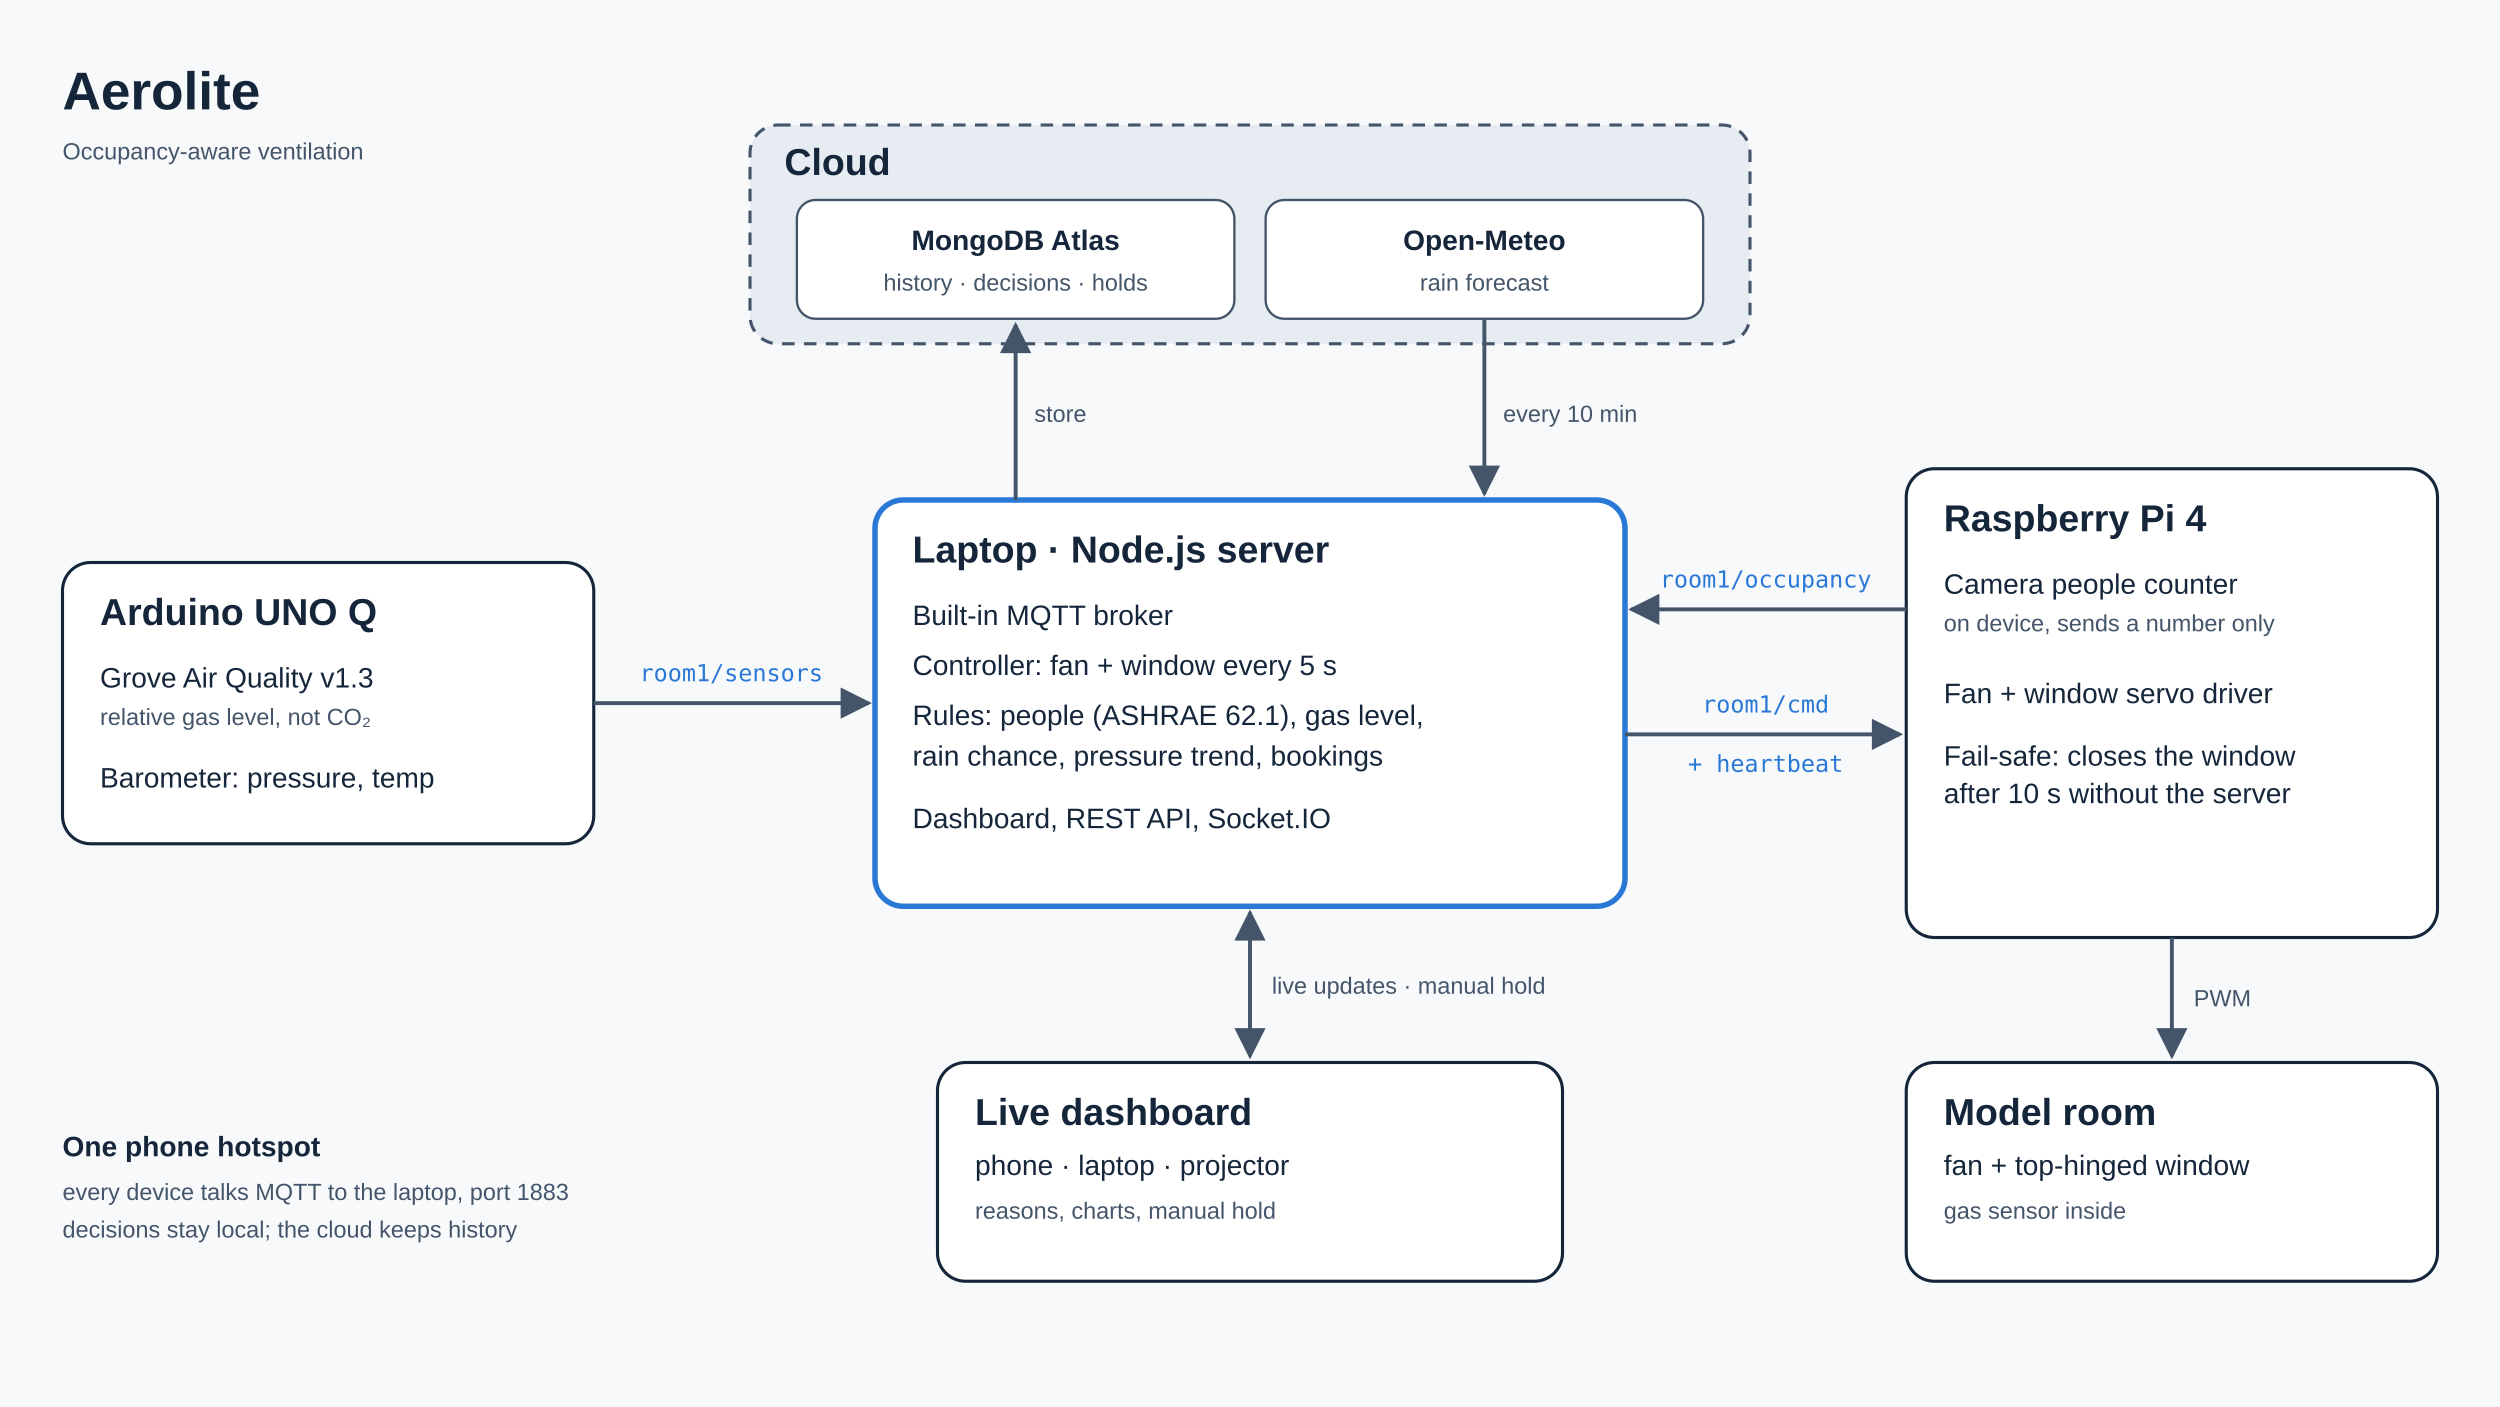
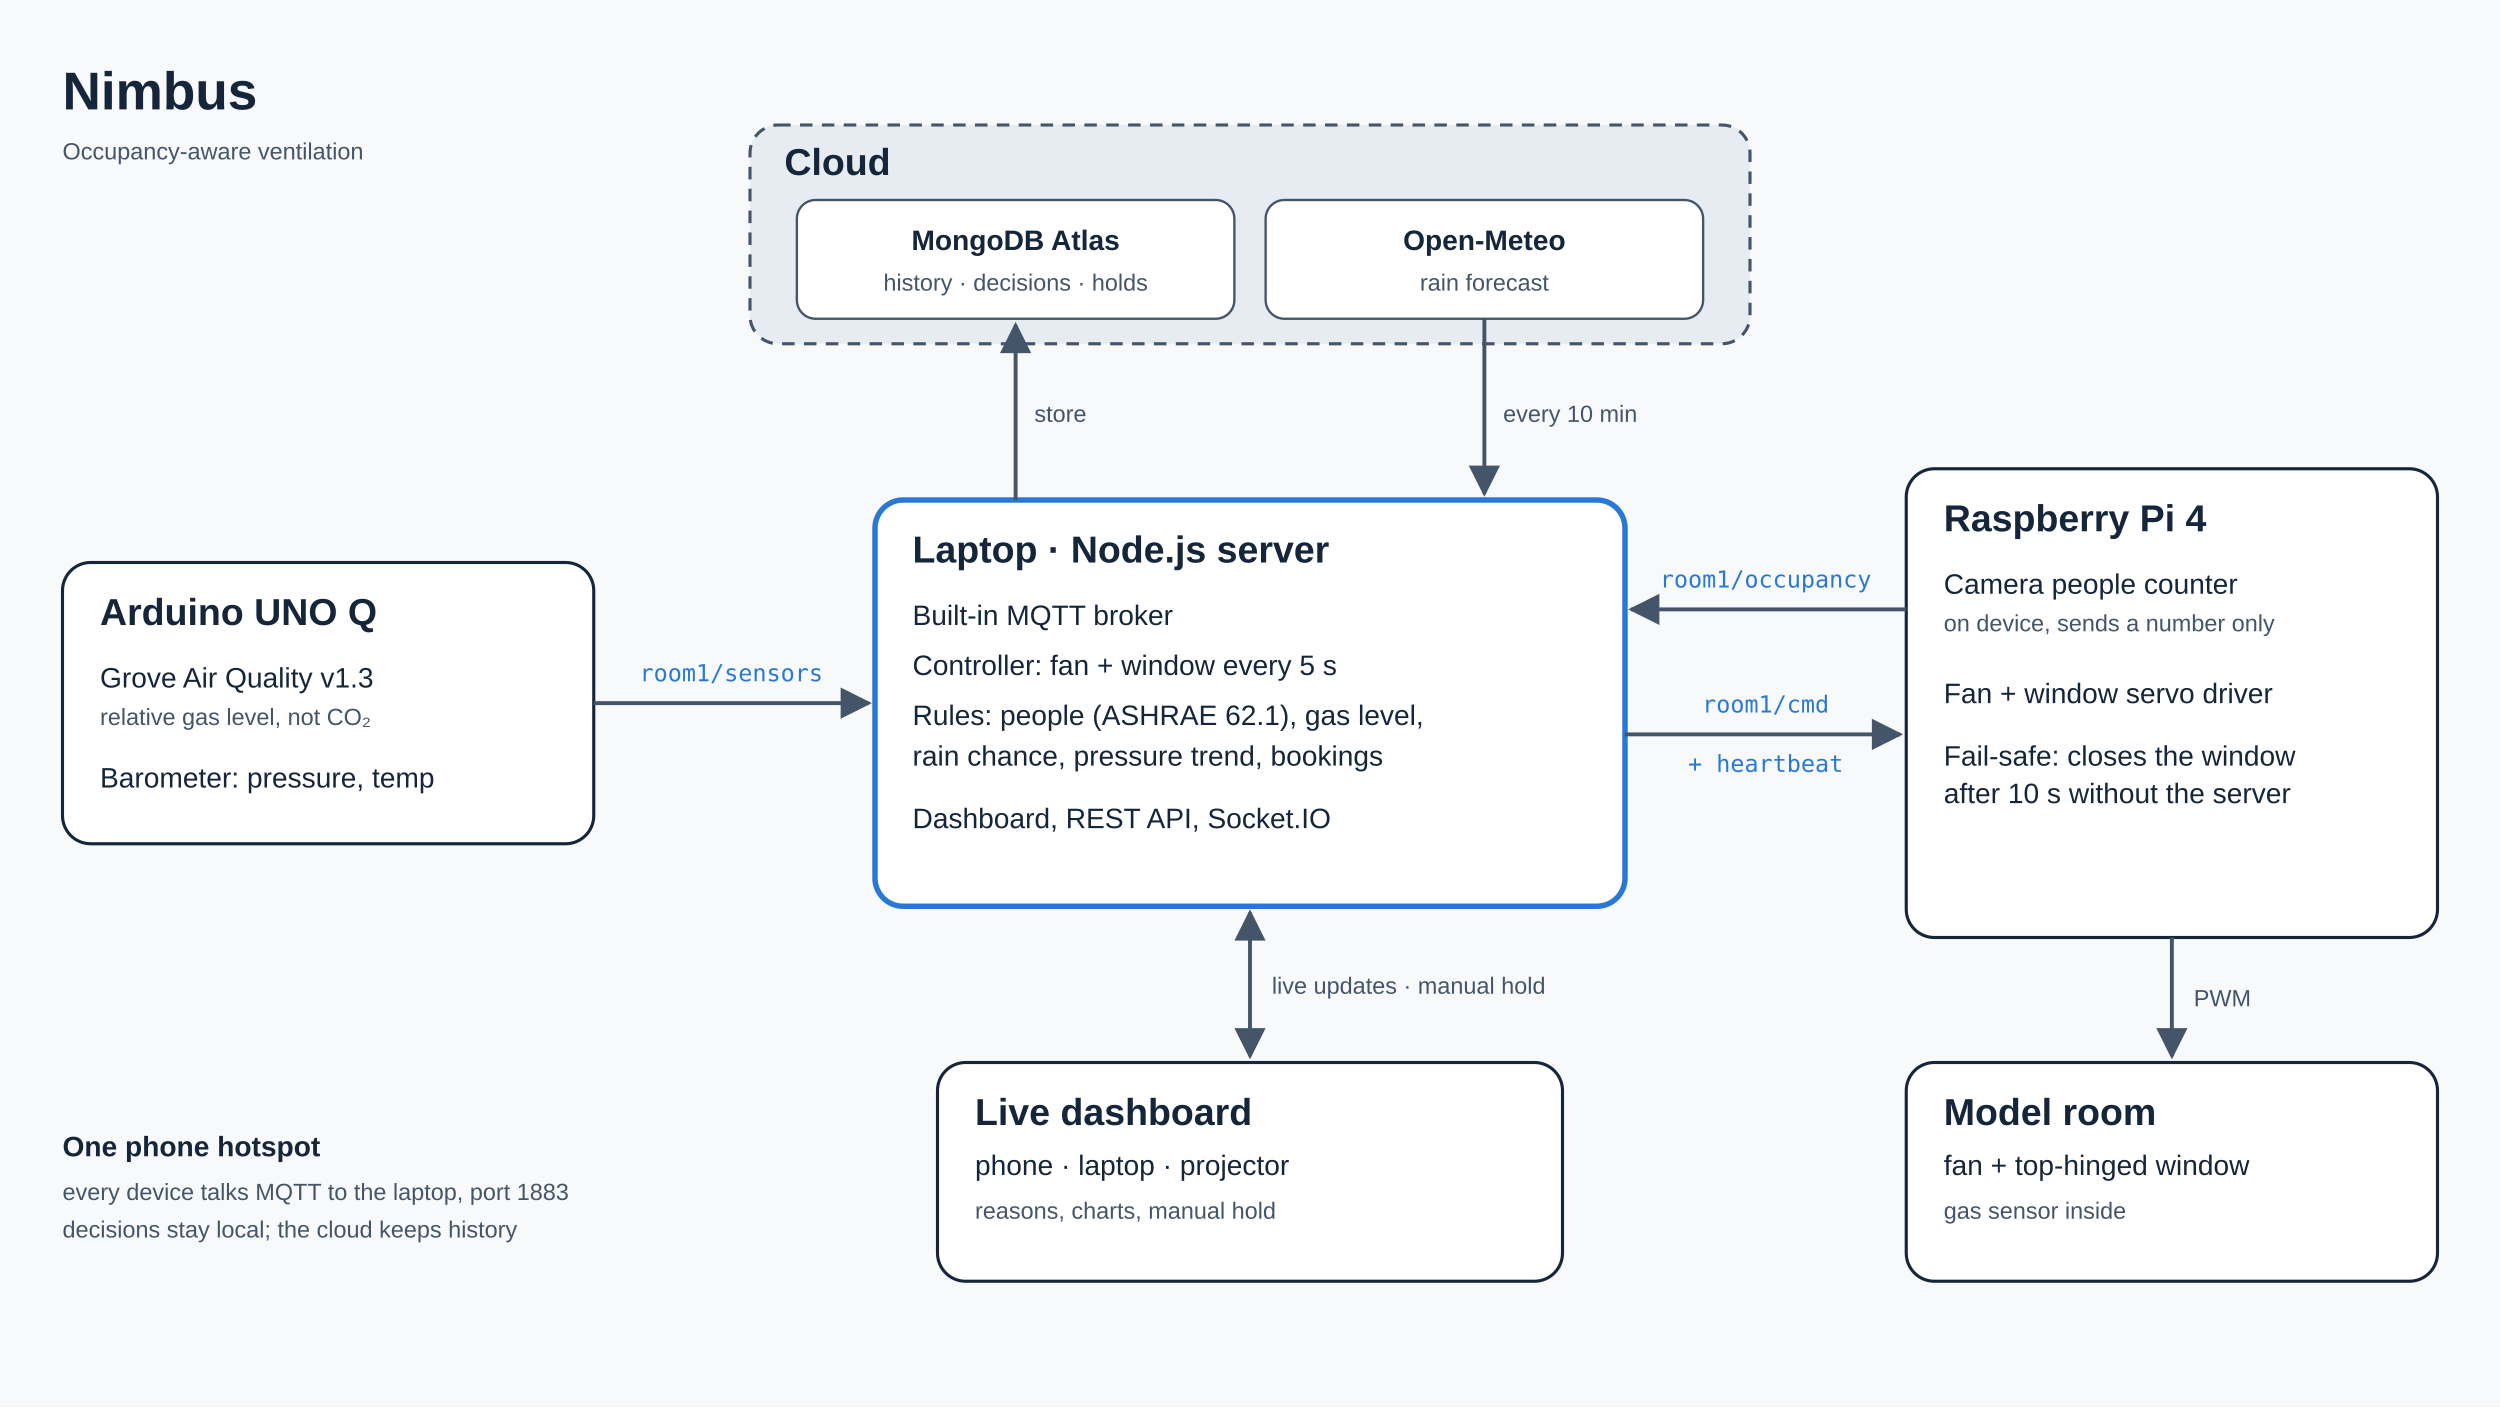
<svg xmlns="http://www.w3.org/2000/svg" viewBox="0 0 1600 900" width="1600" height="900" font-family="'Atkinson Hyperlegible', 'Helvetica Neue', Arial, sans-serif">
  <defs>
    <marker id="arrow" viewBox="0 0 10 10" refX="9" refY="5" markerWidth="8" markerHeight="8" orient="auto-start-reverse">
      <path d="M0 0 L10 5 L0 10 z" fill="#44556a" />
    </marker>
    <style>
      .box { fill: #ffffff; stroke: #15263b; stroke-width: 2; }
      .hub { fill: #ffffff; stroke: #2a78d6; stroke-width: 3.5; }
      .cloud { fill: #e6ecf1; stroke: #44556a; stroke-width: 2; stroke-dasharray: 8 6; }
      .pill { fill: #ffffff; stroke: #44556a; stroke-width: 1.5; }
      .h { font-size: 24px; font-weight: 700; fill: #15263b; }
      .t { font-size: 18px; fill: #15263b; }
      .s { font-size: 15px; fill: #44556a; }
      .topic { font-size: 15px; fill: #2a78d6; font-family: 'SFMono-Regular', Menlo, Consolas, monospace; }
      .flow { stroke: #44556a; stroke-width: 2.5; fill: none; }
    </style>
  </defs>
  <rect width="1600" height="900" fill="#f7f9fb" />
-   <text x="40" y="70" font-size="34" font-weight="700" fill="#15263b">Aerolite</text>
+   <text x="40" y="70" font-size="34" font-weight="700" fill="#15263b">Nimbus</text>
  <text x="40" y="102" class="s">Occupancy-aware ventilation</text>
  <rect x="480" y="80" width="640" height="140" rx="18" class="cloud" />
  <text x="502" y="112" class="h">Cloud</text>
  <rect x="510" y="128" width="280" height="76" rx="12" class="pill" />
  <text x="650" y="160" class="t" text-anchor="middle" font-weight="700">MongoDB Atlas</text>
  <text x="650" y="186" class="s" text-anchor="middle">history · decisions · holds</text>
  <rect x="810" y="128" width="280" height="76" rx="12" class="pill" />
  <text x="950" y="160" class="t" text-anchor="middle" font-weight="700">Open-Meteo</text>
  <text x="950" y="186" class="s" text-anchor="middle">rain forecast</text>
  <rect x="560" y="320" width="480" height="260" rx="18" class="hub" />
  <text x="584" y="360" class="h">Laptop · Node.js server</text>
  <text x="584" y="400" class="t">Built-in MQTT broker</text>
  <text x="584" y="432" class="t">Controller: fan + window every 5 s</text>
  <text x="584" y="464" class="t">Rules: people (ASHRAE 62.1), gas level,</text>
  <text x="584" y="490" class="t">rain chance, pressure trend, bookings</text>
  <text x="584" y="530" class="t">Dashboard, REST API, Socket.IO</text>
  <rect x="40" y="360" width="340" height="180" rx="18" class="box" />
  <text x="64" y="400" class="h">Arduino UNO Q</text>
  <text x="64" y="440" class="t">Grove Air Quality v1.3</text>
  <text x="64" y="464" class="s">relative gas level, not CO₂</text>
  <text x="64" y="504" class="t">Barometer: pressure, temp</text>
  <rect x="1220" y="300" width="340" height="300" rx="18" class="box" />
  <text x="1244" y="340" class="h">Raspberry Pi 4</text>
  <text x="1244" y="380" class="t">Camera people counter</text>
  <text x="1244" y="404" class="s">on device, sends a number only</text>
  <text x="1244" y="450" class="t">Fan + window servo driver</text>
  <text x="1244" y="490" class="t">Fail-safe: closes the window</text>
  <text x="1244" y="514" class="t">after 10 s without the server</text>
  <rect x="600" y="680" width="400" height="140" rx="18" class="box" />
  <text x="624" y="720" class="h">Live dashboard</text>
  <text x="624" y="752" class="t">phone · laptop · projector</text>
  <text x="624" y="780" class="s">reasons, charts, manual hold</text>
  <rect x="1220" y="680" width="340" height="140" rx="18" class="box" />
  <text x="1244" y="720" class="h">Model room</text>
  <text x="1244" y="752" class="t">fan + top-hinged window</text>
  <text x="1244" y="780" class="s">gas sensor inside</text>
  <line x1="380" y1="450" x2="556" y2="450" class="flow" marker-end="url(#arrow)" />
  <text x="468" y="436" class="topic" text-anchor="middle">room1/sensors</text>
  <line x1="1220" y1="390" x2="1044" y2="390" class="flow" marker-end="url(#arrow)" />
  <text x="1130" y="376" class="topic" text-anchor="middle">room1/occupancy</text>
  <line x1="1040" y1="470" x2="1216" y2="470" class="flow" marker-end="url(#arrow)" />
  <text x="1130" y="456" class="topic" text-anchor="middle">room1/cmd</text>
  <text x="1130" y="494" class="topic" text-anchor="middle">+ heartbeat</text>
  <line x1="650" y1="320" x2="650" y2="208" class="flow" marker-end="url(#arrow)" />
  <text x="662" y="270" class="s">store</text>
  <line x1="950" y1="204" x2="950" y2="316" class="flow" marker-end="url(#arrow)" />
  <text x="962" y="270" class="s">every 10 min</text>
  <line x1="800" y1="584" x2="800" y2="676" class="flow" marker-start="url(#arrow)" marker-end="url(#arrow)" />
  <text x="814" y="636" class="s">live updates · manual hold</text>
  <line x1="1390" y1="600" x2="1390" y2="676" class="flow" marker-end="url(#arrow)" />
  <text x="1404" y="644" class="s">PWM</text>
  <text x="40" y="740" class="t" font-weight="700">One phone hotspot</text>
  <text x="40" y="768" class="s">every device talks MQTT to the laptop, port 1883</text>
  <text x="40" y="792" class="s">decisions stay local; the cloud keeps history</text>
</svg>
